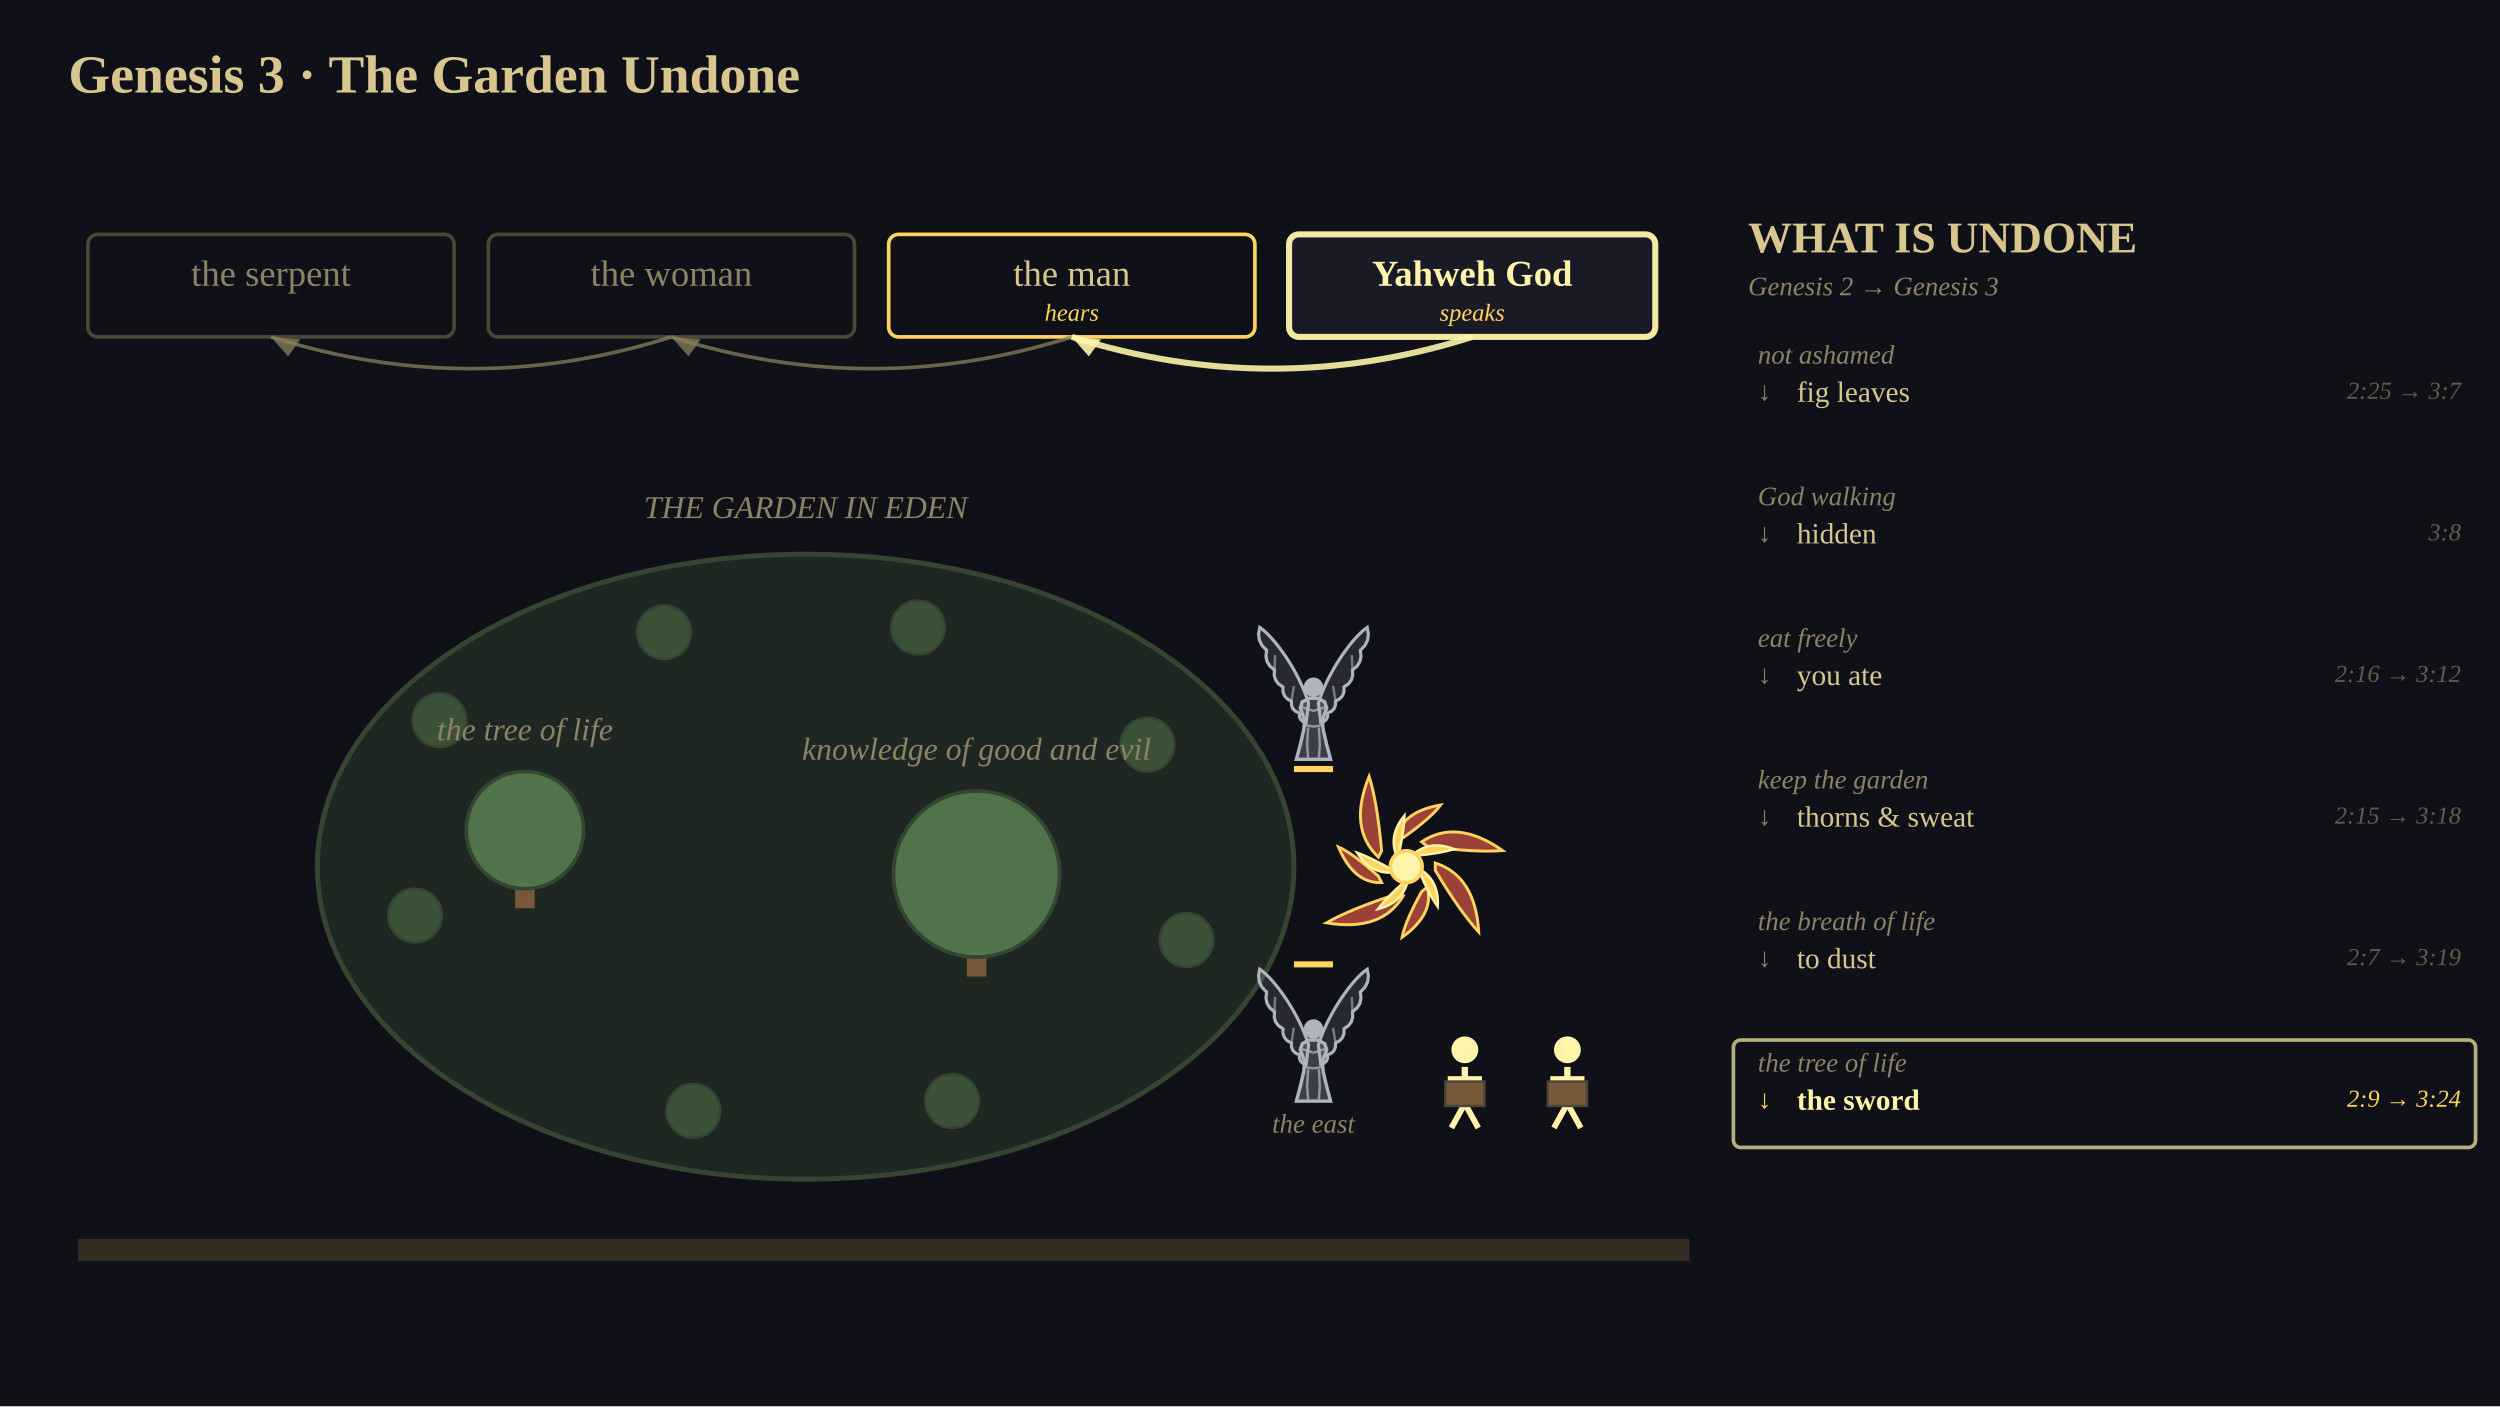
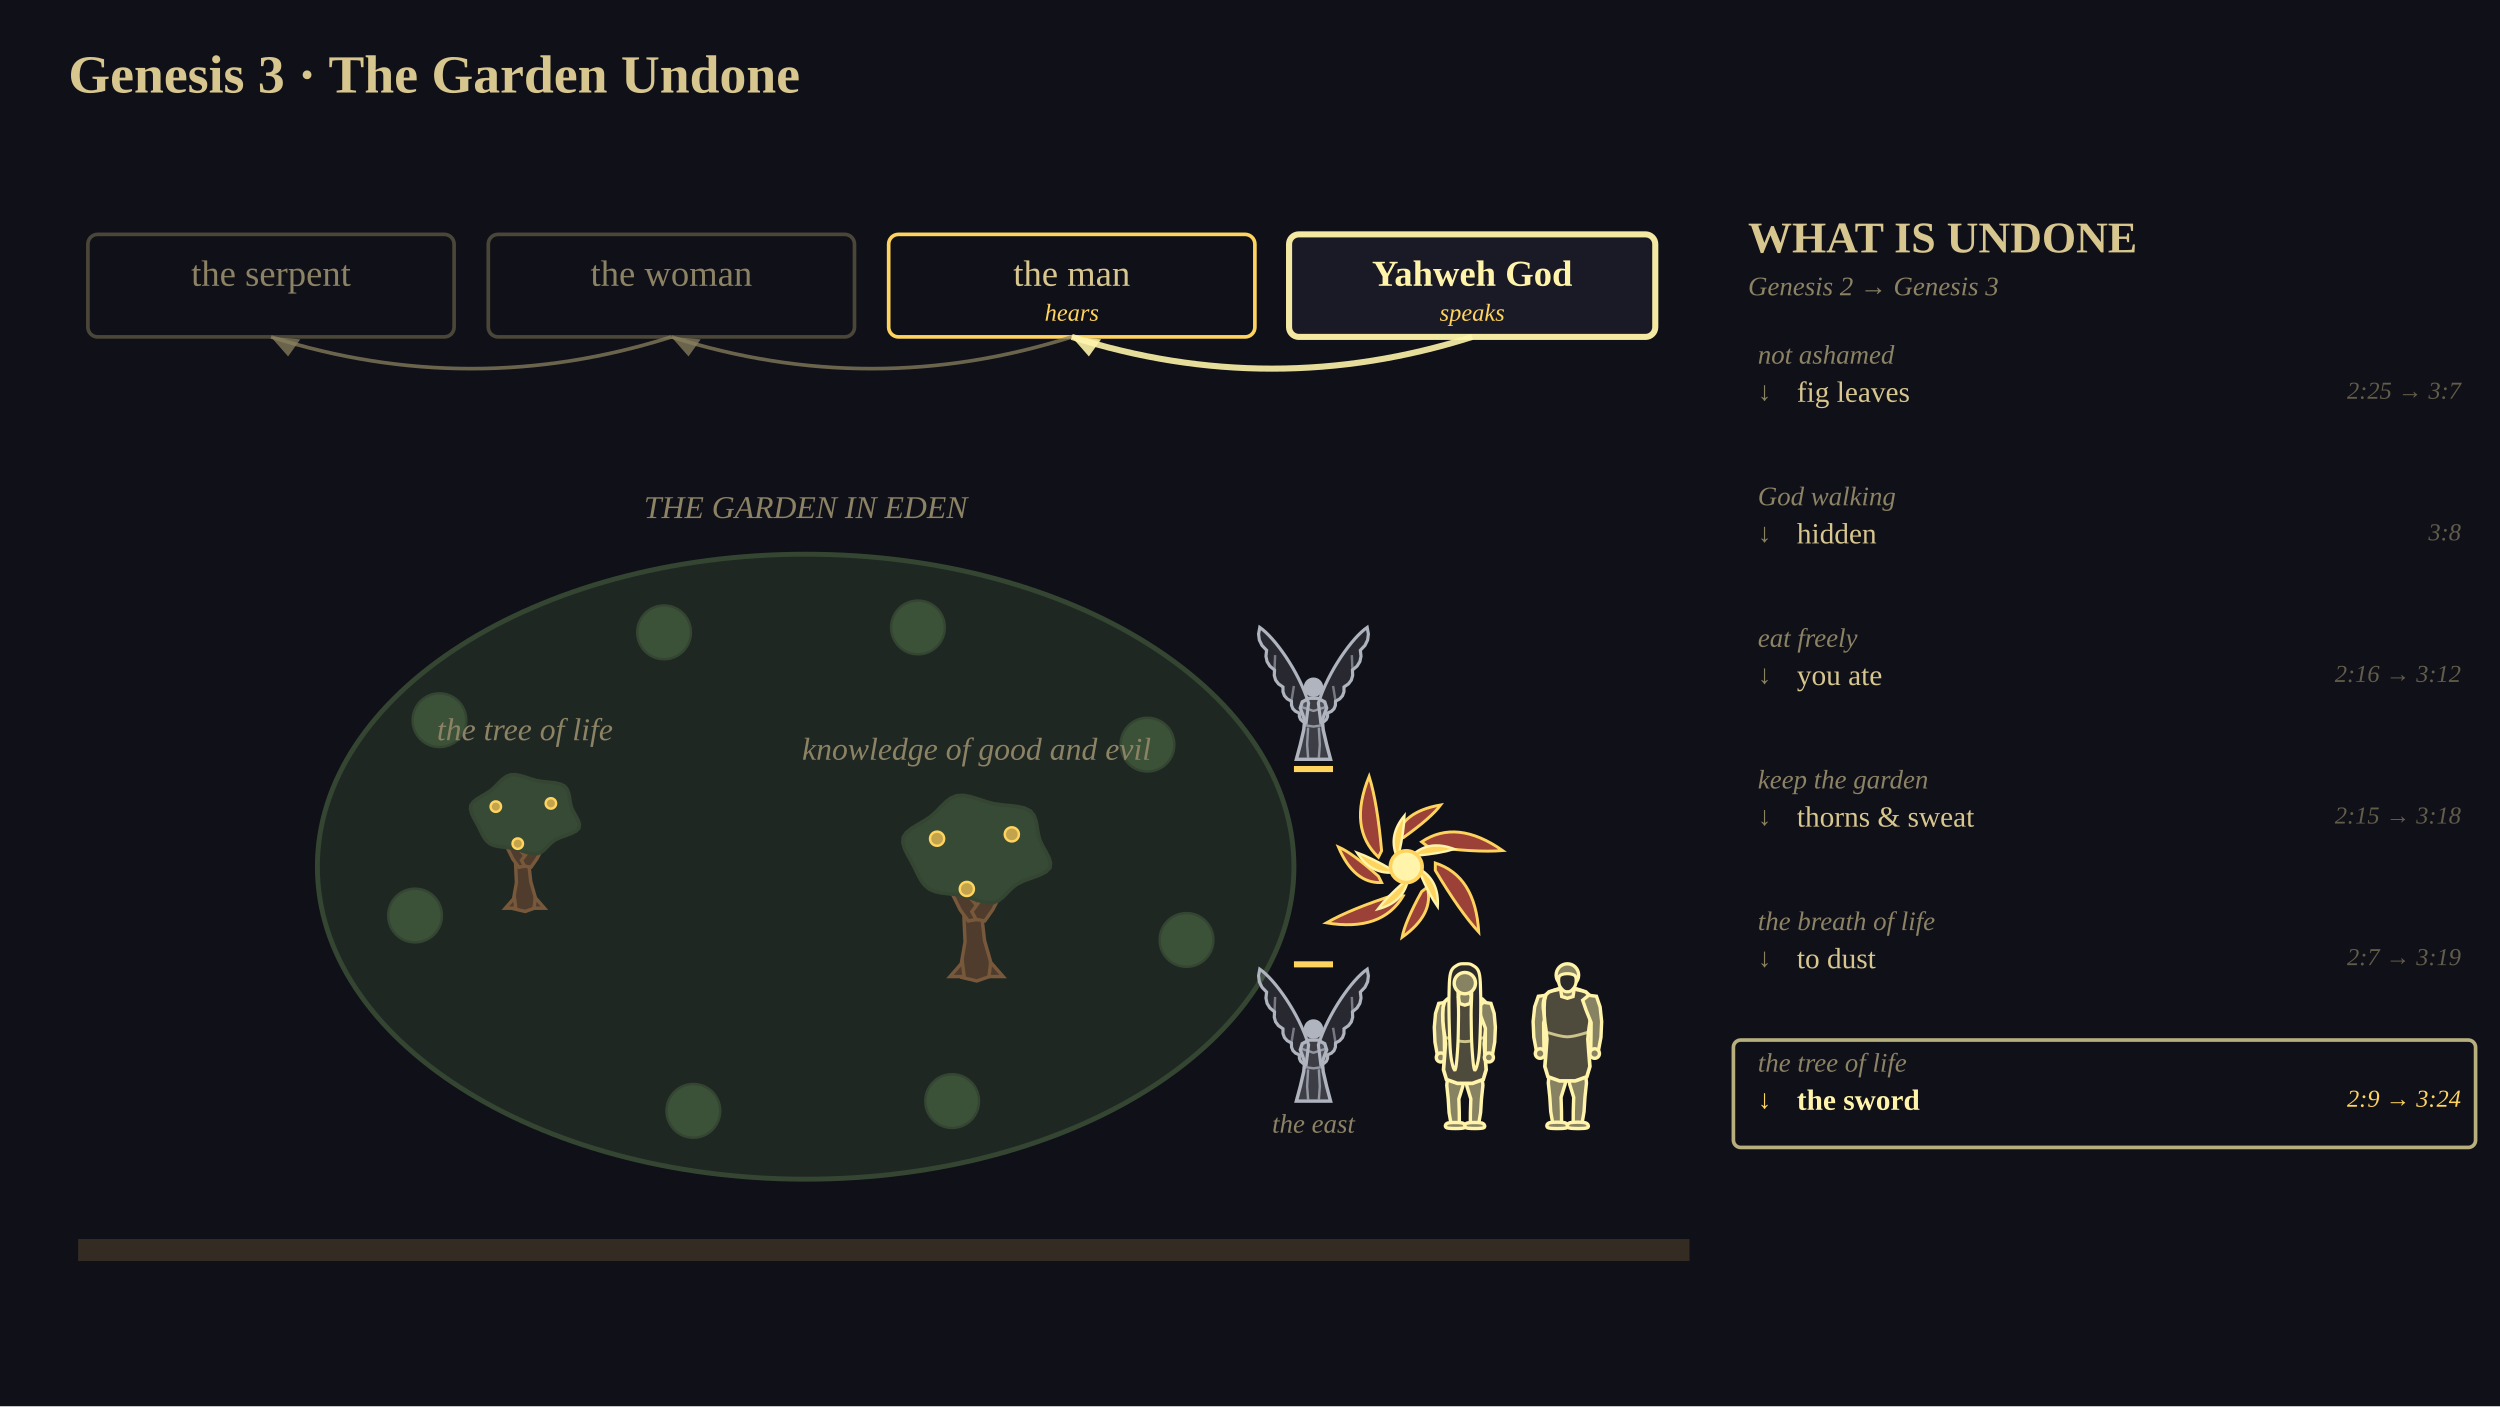
<svg xmlns="http://www.w3.org/2000/svg" viewBox="0 0 1024 576" width="1024" height="576" font-family="Georgia, 'Times New Roman', serif">
  <rect x="0" y="0" width="1024" height="576" fill="rgb(16,16,24)" />
  <text x="28" y="24" font-size="22" text-anchor="start" dominant-baseline="text-before-edge" fill="rgb(216,198,143)" font-family="Georgia, 'Times New Roman', serif" font-weight="bold">Genesis 3 · The Garden Undone</text>
  <ellipse cx="330" cy="355" rx="200" ry="128" fill="rgb(52,70,50)" fill-opacity="0.431" stroke="rgb(52,70,50)" stroke-width="2" />
  <text x="330" y="215" font-size="13" text-anchor="middle" dominant-baseline="text-after-edge" fill="rgb(140,130,100)" font-family="Georgia, 'Times New Roman', serif" font-style="italic">THE GARDEN IN EDEN</text>
  <circle cx="180" cy="295" r="11" fill="rgb(86,122,78)" fill-opacity="0.510" stroke="rgb(52,70,50)" stroke-width="1" />
  <circle cx="272" cy="259" r="11" fill="rgb(86,122,78)" fill-opacity="0.510" stroke="rgb(52,70,50)" stroke-width="1" />
  <circle cx="376" cy="257" r="11" fill="rgb(86,122,78)" fill-opacity="0.510" stroke="rgb(52,70,50)" stroke-width="1" />
  <circle cx="470" cy="305" r="11" fill="rgb(86,122,78)" fill-opacity="0.510" stroke="rgb(52,70,50)" stroke-width="1" />
  <circle cx="486" cy="385" r="11" fill="rgb(86,122,78)" fill-opacity="0.510" stroke="rgb(52,70,50)" stroke-width="1" />
  <circle cx="390" cy="451" r="11" fill="rgb(86,122,78)" fill-opacity="0.510" stroke="rgb(52,70,50)" stroke-width="1" />
  <circle cx="284" cy="455" r="11" fill="rgb(86,122,78)" fill-opacity="0.510" stroke="rgb(52,70,50)" stroke-width="1" />
  <circle cx="170" cy="375" r="11" fill="rgb(86,122,78)" fill-opacity="0.510" stroke="rgb(52,70,50)" stroke-width="1" />
  <line x1="32" y1="512" x2="692" y2="512" stroke="rgb(58,48,38)" stroke-width="9" stroke-opacity="0.863" />
-   <rect x="211" y="362" width="8" height="10" fill="rgb(120,88,58)" />
-   <circle cx="215" cy="340" r="24" fill="rgb(86,122,78)" fill-opacity="0.922" stroke="rgb(52,70,50)" stroke-width="1.5" />
+   <polygon points="210.46,372.23 210.44,367.7 211.53,361.5 211.2,354.42 211.26,348.64 213.26,346.86 215.53,348.29 216.6,354.01 217.4,361.1 219.16,367.21 219.54,371.77 215.07,373.34" fill="rgb(80,60,45)" stroke="rgb(120,88,58)" stroke-width="1.4" />
+   <polygon points="212.51,355.21 210.04,351.83 207.72,347.12 205.9,342.74 204.92,339.26 205.51,337.9 206.89,338.41 208.45,341.49 210.51,345.53 213.94,349.24 216.42,352.41 215.13,354.75" fill="rgb(80,60,45)" stroke="rgb(120,88,58)" stroke-width="1.4" />
+   <polygon points="213.58,352.41 216.09,349.06 219.55,345.43 221.62,342.43 223.18,340.43 224.49,340.31 225.01,341.53 224.02,343.94 222.22,347.21 219.93,351.74 217.49,355.21 214.87,354.75" fill="rgb(80,60,45)" stroke="rgb(120,88,58)" stroke-width="1.4" />
+   <polygon points="211.26,372 206.98,372 210.72,367.72" fill="rgb(80,60,45)" stroke="rgb(120,88,58)" stroke-width="1.4" />
+   <polygon points="218.74,372 223.02,372 219.28,367.72" fill="rgb(80,60,45)" stroke="rgb(120,88,58)" stroke-width="1.4" />
+   <polygon points="234.02,330.64 233.58,328.82 233.28,326.89 232.92,325.02 232.3,323.35 231.22,322.03 229.53,321.19 227.37,320.7 224.96,320.42 222.47,320.18 220.13,319.83 217.87,319.22 215.57,318.46 213.3,317.76 211.12,317.34 209.11,317.41 207.32,318.12 205.7,319.32 204.18,320.81 202.67,322.35 201.11,323.75 199.3,324.96 197.3,326.12 195.38,327.3 193.82,328.55 192.9,329.93 192.76,331.52 193.24,333.25 194.08,335.05 195.07,336.82 195.98,338.48 196.74,340.07 197.52,341.67 198.39,343.18 199.43,344.51 200.73,345.58 202.36,346.29 204.27,346.72 206.35,346.98 208.46,347.2 210.49,347.52 212.47,348.05 214.5,348.73 216.5,349.34 218.41,349.71 220.18,349.65 221.71,349.01 223.05,347.94 224.33,346.62 225.68,345.26 227.23,344.07 229.23,343.1 231.6,342.24 233.95,341.36 235.91,340.38 237.1,339.18 237.31,337.71 236.79,336.03 235.86,334.23 234.83,332.41" fill="rgb(54,74,53)" stroke="rgb(52,70,50)" stroke-width="1.5" />
+   <circle cx="225.64" cy="329.08" r="2.14" fill="rgb(195,163,76)" stroke="rgb(255,212,94)" stroke-width="1" />
+   <circle cx="203.08" cy="330.39" r="2.14" fill="rgb(195,163,76)" stroke="rgb(255,212,94)" stroke-width="1" />
+   <circle cx="212.07" cy="345.56" r="2.14" fill="rgb(195,163,76)" stroke="rgb(255,212,94)" stroke-width="1" />
  <text x="215" y="306" font-size="13" text-anchor="middle" dominant-baseline="text-after-edge" fill="rgb(140,130,100)" font-family="Georgia, 'Times New Roman', serif" font-style="italic">the tree of life</text>
-   <rect x="396" y="390" width="8" height="10" fill="rgb(120,88,58)" />
-   <circle cx="400" cy="358" r="34" fill="rgb(86,122,78)" fill-opacity="0.922" stroke="rgb(52,70,50)" stroke-width="1.5" />
+   <polygon points="393.84,400.31 393.82,394.16 395.29,385.75 394.84,376.15 394.93,368.3 397.64,365.88 400.72,367.82 402.17,375.58 403.26,385.21 405.64,393.5 406.16,399.69 400.09,401.81" fill="rgb(80,60,45)" stroke="rgb(120,88,58)" stroke-width="1.4" />
+   <polygon points="396.62,377.22 393.28,372.63 390.12,366.24 387.65,360.28 386.32,355.56 387.11,353.72 388.99,354.42 391.11,358.59 393.91,364.07 398.56,369.11 401.93,373.42 400.18,376.59" fill="rgb(80,60,45)" stroke="rgb(120,88,58)" stroke-width="1.4" />
+   <polygon points="398.07,373.42 401.48,368.87 406.17,363.95 408.99,359.86 411.1,357.15 412.89,356.99 413.59,358.64 412.25,361.92 409.8,366.36 406.69,372.51 403.38,377.22 399.82,376.59" fill="rgb(80,60,45)" stroke="rgb(120,88,58)" stroke-width="1.4" />
+   <polygon points="394.92,400 389.11,400 394.19,394.19" fill="rgb(80,60,45)" stroke="rgb(120,88,58)" stroke-width="1.4" />
+   <polygon points="405.08,400 410.89,400 405.81,394.19" fill="rgb(80,60,45)" stroke="rgb(120,88,58)" stroke-width="1.4" />
+   <polygon points="425.82,343.86 425.21,341.39 424.81,338.78 424.32,336.24 423.48,333.97 422.01,332.19 419.72,331.04 416.79,330.38 413.51,330 410.14,329.67 406.96,329.2 403.9,328.37 400.78,327.33 397.69,326.39 394.74,325.81 392.01,325.91 389.58,326.88 387.38,328.51 385.32,330.52 383.27,332.62 381.14,334.52 378.69,336.16 375.97,337.74 373.37,339.33 371.26,341.03 370,342.91 369.82,345.06 370.46,347.41 371.61,349.86 372.96,352.26 374.18,354.51 375.22,356.67 376.27,358.84 377.45,360.89 378.87,362.69 380.63,364.14 382.85,365.11 385.44,365.69 388.26,366.04 391.12,366.34 393.87,366.77 396.57,367.5 399.32,368.41 402.03,369.25 404.63,369.75 407.03,369.66 409.11,368.8 410.93,367.34 412.66,365.55 414.49,363.71 416.59,362.09 419.31,360.78 422.52,359.61 425.72,358.42 428.38,357.09 430,355.46 430.28,353.46 429.57,351.18 428.31,348.74 426.91,346.27" fill="rgb(54,74,53)" stroke="rgb(52,70,50)" stroke-width="1.5" />
+   <circle cx="414.44" cy="341.75" r="2.9" fill="rgb(195,163,76)" stroke="rgb(255,212,94)" stroke-width="1" />
+   <circle cx="383.83" cy="343.53" r="2.9" fill="rgb(195,163,76)" stroke="rgb(255,212,94)" stroke-width="1" />
+   <circle cx="396.02" cy="364.12" r="2.9" fill="rgb(195,163,76)" stroke="rgb(255,212,94)" stroke-width="1" />
  <text x="400" y="314" font-size="13" text-anchor="middle" dominant-baseline="text-after-edge" fill="rgb(140,130,100)" font-family="Georgia, 'Times New Roman', serif" font-style="italic">knowledge of good and evil</text>
-   <circle cx="600" cy="430" r="5.5" fill="rgb(255,244,170)" />
-   <line x1="600" y1="437" x2="600" y2="452" stroke="rgb(255,244,170)" stroke-width="2.6" />
-   <line x1="593" y1="442" x2="607" y2="442" stroke="rgb(255,244,170)" stroke-width="2.4" />
-   <line x1="600" y1="452" x2="594.5" y2="462" stroke="rgb(255,244,170)" stroke-width="2.4" />
-   <line x1="600" y1="452" x2="605.5" y2="462" stroke="rgb(255,244,170)" stroke-width="2.4" />
-   <rect x="592" y="443" width="16" height="10" fill="rgb(120,88,58)" stroke="rgb(74,70,56)" stroke-width="1" />
-   <circle cx="642" cy="430" r="5.5" fill="rgb(255,244,170)" />
-   <line x1="642" y1="437" x2="642" y2="452" stroke="rgb(255,244,170)" stroke-width="2.6" />
-   <line x1="635" y1="442" x2="649" y2="442" stroke="rgb(255,244,170)" stroke-width="2.4" />
-   <line x1="642" y1="452" x2="636.5" y2="462" stroke="rgb(255,244,170)" stroke-width="2.4" />
-   <line x1="642" y1="452" x2="647.5" y2="462" stroke="rgb(255,244,170)" stroke-width="2.4" />
-   <rect x="634" y="443" width="16" height="10" fill="rgb(120,88,58)" stroke="rgb(74,70,56)" stroke-width="1" />
+   <polygon points="594.68,412.41 593.46,416.23 591.58,421.15 591.62,426.84 591.67,431.46 590.23,432.88 588.63,431.64 587.76,426.83 587.49,420.77 587.99,415.11 589.31,410.98 592.31,410.54" fill="rgb(135,130,97)" stroke="rgb(255,244,170)" stroke-width="1.4" />
+   <circle cx="590.15" cy="433.14" r="1.85" fill="rgb(135,130,97)" stroke="rgb(255,244,170)" stroke-width="1.4" />
+   <polygon points="599.85,441.21 599.11,445.11 597.55,450.13 597.72,455.56 597.75,459.9 596.11,461.26 594.31,460.13 593.54,455.7 593.18,450.04 592.6,444.56 593.01,440.43 596.56,439.66" fill="rgb(135,130,97)" stroke="rgb(255,244,170)" stroke-width="1.4" />
+   <polygon points="592.98,460.01 593.73,459.88 594.79,459.79 596.01,459.77 597.24,459.79 598.31,459.88 599.07,460.01 599.57,460.25 599.94,460.6 600.15,461.01 600.18,461.41 600.01,461.76 599.6,462 598.8,462.14 597.59,462.22 596.18,462.25 594.76,462.22 593.54,462.14 592.72,462 592.28,461.76 592.06,461.41 592.04,461.01 592.2,460.6 592.52,460.25" fill="rgb(135,130,97)" stroke="rgb(255,244,170)" stroke-width="1.4" />
+   <polygon points="606.99,440.43 607.4,444.56 606.82,450.04 606.46,455.7 605.69,460.13 603.89,461.26 602.25,459.9 602.28,455.56 602.45,450.13 600.89,445.11 600.15,441.21 603.44,439.66" fill="rgb(135,130,97)" stroke="rgb(255,244,170)" stroke-width="1.4" />
+   <polygon points="600.93,460.01 601.67,459.88 602.73,459.79 603.95,459.77 605.18,459.79 606.26,459.88 607.02,460.01 607.51,460.25 607.88,460.6 608.09,461.01 608.12,461.41 607.95,461.76 607.55,462 606.74,462.14 605.54,462.22 604.12,462.25 602.7,462.22 601.48,462.14 600.66,462 600.22,461.76 600,461.41 599.98,461.01 600.14,460.6 600.46,460.25" fill="rgb(135,130,97)" stroke="rgb(255,244,170)" stroke-width="1.4" />
+   <polygon points="592,411.03 591.71,411.75 591.51,412.55 591.38,413.43 591.32,414.37 591.32,415.34 591.38,416.33 591.52,417.36 591.75,418.44 592.04,419.56 592.36,420.69 592.68,421.83 592.98,422.95 593.29,424.08 593.62,425.25 593.96,426.42 594.27,427.56 594.53,428.62 594.7,429.57 594.64,430.43 594.34,431.23 593.99,431.97 593.76,432.61 593.85,433.14 594.44,433.54 595.77,433.81 597.73,433.98 600,434.04 602.27,433.98 604.23,433.81 605.56,433.54 606.15,433.14 606.24,432.61 606.01,431.97 605.66,431.23 605.36,430.43 605.3,429.57 605.47,428.62 605.73,427.56 606.04,426.42 606.38,425.25 606.71,424.08 607.02,422.95 607.32,421.83 607.64,420.69 607.96,419.56 608.25,418.44 608.48,417.36 608.62,416.33 608.68,415.34 608.68,414.37 608.62,413.43 608.49,412.55 608.29,411.75 608,411.03 607.61,410.42 607.13,409.88 606.57,409.42 605.95,409.02 605.3,408.68 604.63,408.39 603.93,408.15 603.18,407.97 602.4,407.85 601.59,407.77 600.79,407.74 600,407.72 599.21,407.74 598.41,407.77 597.6,407.85 596.82,407.97 596.07,408.15 595.37,408.39 594.7,408.68 594.05,409.02 593.43,409.42 592.87,409.88 592.39,410.42" fill="rgb(135,130,97)" stroke="rgb(255,244,170)" stroke-width="1.4" />
+   <polygon points="597.82,411.7 597.39,408.72 598.01,405.74 600,404.99 601.99,405.74 602.61,408.72 602.18,411.7 600,412.44" fill="rgb(135,130,97)" stroke="rgb(255,244,170)" stroke-width="1.4" />
+   <polygon points="591.66,410.37 591.1,412.53 590.95,415.35 591,418.32 591.25,421.11 591.69,424.05 592.06,427.58 591.69,432.58 591.26,438.17 592.45,442.14 596.94,443.76 603.06,443.76 607.55,442.14 608.74,438.17 608.31,432.58 607.94,427.58 608.31,424.05 608.75,421.11 609,418.32 609.05,415.35 608.9,412.53 608.34,410.37 607.14,409.22 605.54,408.73 603.97,408.39 602.62,408.02 601.31,407.8 600,407.72 598.69,407.8 597.38,408.02 596.03,408.39 594.46,408.73 592.86,409.22" fill="rgb(78,75,61)" stroke="rgb(255,244,170)" stroke-width="1.5" />
+   <polyline points="592.06,424.93 592.92,425.16 594.12,425.51 595.53,425.9 597.06,426.27 598.58,426.55 600,426.66 601.42,426.55 602.94,426.27 604.47,425.9 605.88,425.51 607.08,425.16 607.94,424.93" stroke-linejoin="round" fill="none" stroke="rgb(255,244,170)" stroke-width="1.2" stroke-opacity="0.718" />
+   <polygon points="610.69,410.98 612.01,415.11 612.51,420.77 612.24,426.83 611.37,431.64 609.77,432.88 608.33,431.46 608.38,426.84 608.42,421.15 606.54,416.23 605.32,412.41 607.69,410.54" fill="rgb(135,130,97)" stroke="rgb(255,244,170)" stroke-width="1.4" />
+   <circle cx="609.85" cy="433.14" r="1.85" fill="rgb(135,130,97)" stroke="rgb(255,244,170)" stroke-width="1.4" />
+   <polygon points="594.31,432.88 594.13,431.29 593.99,429.44 593.88,427.42 593.79,425.28 593.71,423.1 593.65,420.96 593.58,418.79 593.53,416.5 593.5,414.18 593.48,411.89 593.48,409.72 593.51,407.72 593.55,405.88 593.6,404.12 593.66,402.46 593.77,400.95 593.93,399.6 594.18,398.46 594.51,397.55 594.94,396.85 595.42,396.32 595.93,395.92 596.45,395.59 596.96,395.28 597.45,395.03 597.95,394.87 598.46,394.78 598.98,394.75 599.49,394.75 600,394.75 600.51,394.75 601.02,394.75 601.54,394.78 602.05,394.87 602.55,395.03 603.04,395.28 603.55,395.59 604.07,395.92 604.58,396.32 605.06,396.85 605.49,397.55 605.82,398.46 606.07,399.6 606.23,400.95 606.34,402.46 606.4,404.12 606.45,405.88 606.49,407.72 606.52,409.72 606.52,411.89 606.5,414.18 606.47,416.5 606.42,418.79 606.35,420.96 606.29,423.1 606.21,425.28 606.12,427.42 606.01,429.44 605.87,431.29 605.69,432.88 605.46,434.31 605.17,435.67 604.86,436.85 604.54,437.73 604.23,438.21 603.97,438.17 603.75,437.52 603.54,436.31 603.35,434.7 603.19,432.83 603.04,430.85 602.91,428.91 602.81,426.91 602.73,424.74 602.68,422.45 602.64,420.13 602.61,417.84 602.58,415.67 602.6,413.51 602.67,411.28 602.76,409.09 602.81,407.04 602.79,405.23 602.65,403.75 602.36,402.63 601.97,401.77 601.49,401.15 600.98,400.74 600.47,400.51 600,400.44 599.53,400.51 599.02,400.74 598.51,401.15 598.03,401.77 597.64,402.63 597.35,403.75 597.21,405.23 597.19,407.04 597.24,409.09 597.33,411.28 597.4,413.51 597.42,415.67 597.39,417.84 597.36,420.13 597.32,422.45 597.27,424.74 597.19,426.91 597.09,428.91 596.96,430.85 596.81,432.83 596.65,434.7 596.46,436.31 596.25,437.52 596.03,438.17 595.77,438.21 595.46,437.73 595.14,436.85 594.83,435.67 594.54,434.31" fill="rgb(44,43,41)" stroke="rgb(255,244,170)" stroke-width="1.3" />
+   <polygon points="597.82,411.03 597.39,408.39 598.01,405.74 600,405.08 601.99,405.74 602.61,408.39 602.18,411.03 600,411.7" fill="rgb(135,130,97)" stroke="rgb(255,244,170)" stroke-width="1.4" />
+   <circle cx="600" cy="402.69" r="4.37" fill="rgb(135,130,97)" stroke="rgb(255,244,170)" stroke-width="1.4" />
+   <polygon points="635.74,409.69 634.35,413.71 632.27,418.88 632.33,424.88 632.42,429.75 630.9,431.25 629.21,429.95 628.25,424.86 627.96,418.45 628.6,412.44 630.09,408.07 633.26,407.66" fill="rgb(135,130,97)" stroke="rgb(255,244,170)" stroke-width="1.4" />
+   <circle cx="630.82" cy="431.53" r="1.96" fill="rgb(135,130,97)" stroke="rgb(255,244,170)" stroke-width="1.4" />
+   <polygon points="641.84,440.05 641.06,444.16 639.41,449.47 639.59,455.2 639.62,459.78 637.89,461.21 635.99,460.02 635.18,455.35 634.8,449.37 634.18,443.58 634.61,439.22 638.37,438.41" fill="rgb(135,130,97)" stroke="rgb(255,244,170)" stroke-width="1.4" />
+   <polygon points="634.59,459.9 635.37,459.76 636.5,459.67 637.79,459.64 639.09,459.67 640.22,459.76 641.02,459.9 641.55,460.16 641.93,460.52 642.16,460.95 642.19,461.38 642.01,461.75 641.58,462 640.73,462.15 639.46,462.23 637.96,462.26 636.47,462.23 635.18,462.15 634.31,462 633.85,461.75 633.62,461.38 633.6,460.95 633.76,460.52 634.1,460.16" fill="rgb(135,130,97)" stroke="rgb(255,244,170)" stroke-width="1.4" />
+   <polygon points="649.39,439.22 649.82,443.58 649.2,449.37 648.82,455.35 648.01,460.02 646.11,461.21 644.38,459.78 644.41,455.2 644.59,449.47 642.94,444.16 642.16,440.05 645.63,438.41" fill="rgb(135,130,97)" stroke="rgb(255,244,170)" stroke-width="1.4" />
+   <polygon points="642.98,459.9 643.76,459.76 644.88,459.67 646.18,459.64 647.47,459.67 648.61,459.76 649.41,459.9 649.93,460.16 650.32,460.52 650.54,460.95 650.58,461.38 650.4,461.75 649.97,462 649.12,462.15 647.85,462.23 646.35,462.26 644.85,462.23 643.56,462.15 642.7,462 642.24,461.75 642.01,461.38 641.98,460.95 642.15,460.52 642.49,460.16" fill="rgb(135,130,97)" stroke="rgb(255,244,170)" stroke-width="1.4" />
+   <polygon points="632.91,408.18 632.56,408.94 632.31,409.79 632.15,410.72 632.09,411.7 632.11,412.73 632.21,413.77 632.44,414.86 632.8,416 633.25,417.18 633.73,418.38 634.19,419.58 634.59,420.76 634.95,421.96 635.32,423.2 635.67,424.43 635.98,425.63 636.23,426.75 636.41,427.75 636.34,428.66 636.03,429.51 635.65,430.29 635.41,430.96 635.5,431.52 636.13,431.95 637.53,432.24 639.6,432.41 642,432.47 644.4,432.41 646.47,432.24 647.87,431.95 648.5,431.52 648.59,430.96 648.35,430.29 647.97,429.51 647.66,428.66 647.59,427.75 647.77,426.75 648.02,425.63 648.33,424.43 648.68,423.2 649.05,421.96 649.41,420.76 649.81,419.58 650.27,418.38 650.75,417.18 651.2,416 651.56,414.86 651.79,413.77 651.89,412.73 651.91,411.7 651.85,410.72 651.69,409.79 651.44,408.94 651.09,408.18 650.6,407.53 649.97,406.97 649.25,406.48 648.47,406.06 647.67,405.7 646.89,405.39 646.12,405.13 645.31,404.95 644.49,404.82 643.66,404.74 642.82,404.7 642,404.69 641.18,404.7 640.34,404.74 639.51,404.82 638.69,404.95 637.88,405.13 637.11,405.39 636.33,405.7 635.53,406.06 634.75,406.48 634.03,406.97 633.4,407.53" fill="rgb(135,130,97)" stroke="rgb(255,244,170)" stroke-width="1.4" />
+   <polygon points="639.69,408.88 639.25,405.74 639.9,402.59 642,401.8 644.1,402.59 644.75,405.74 644.31,408.88 642,409.67" fill="rgb(135,130,97)" stroke="rgb(255,244,170)" stroke-width="1.4" />
+   <polygon points="633.19,407.48 632.6,409.76 632.45,412.74 632.49,415.87 632.76,418.82 633.22,421.93 633.61,425.66 633.23,430.94 632.77,436.84 634.03,441.03 638.77,442.74 645.23,442.74 649.97,441.03 651.23,436.84 650.77,430.94 650.39,425.66 650.78,421.93 651.24,418.82 651.51,415.87 651.55,412.74 651.4,409.76 650.81,407.48 649.54,406.27 647.85,405.75 646.19,405.39 644.76,405 643.38,404.76 642,404.69 640.62,404.76 639.24,405 637.81,405.39 636.15,405.75 634.46,406.27" fill="rgb(78,75,61)" stroke="rgb(255,244,170)" stroke-width="1.5" />
+   <polyline points="633.61,422.86 634.53,423.1 635.79,423.47 637.28,423.88 638.89,424.27 640.51,424.56 642,424.68 643.49,424.56 645.11,424.27 646.72,423.88 648.21,423.47 649.47,423.1 650.39,422.86" stroke-linejoin="round" fill="none" stroke="rgb(255,244,170)" stroke-width="1.2" stroke-opacity="0.718" />
+   <polygon points="653.91,408.07 655.4,412.44 656.04,418.45 655.75,424.86 654.79,429.95 653.1,431.25 651.58,429.75 651.67,424.88 651.73,418.88 649.65,413.71 648.26,409.69 650.74,407.66" fill="rgb(135,130,97)" stroke="rgb(255,244,170)" stroke-width="1.4" />
+   <circle cx="653.18" cy="431.53" r="1.96" fill="rgb(135,130,97)" stroke="rgb(255,244,170)" stroke-width="1.4" />
+   <polygon points="639.69,408.18 639.25,405.39 639.9,402.59 642,401.89 644.1,402.59 644.75,405.39 644.31,408.18 642,408.88" fill="rgb(135,130,97)" stroke="rgb(255,244,170)" stroke-width="1.4" />
+   <circle cx="642" cy="399.38" r="4.61" fill="rgb(135,130,97)" stroke="rgb(255,244,170)" stroke-width="1.4" />
+   <polygon points="638.78,399.79 638.56,400.24 638.44,400.81 638.41,401.45 638.44,402.11 638.53,402.74 638.65,403.29 638.82,403.77 639.07,404.23 639.37,404.66 639.7,405.05 640.02,405.39 640.32,405.67 640.6,405.88 640.88,406.03 641.16,406.13 641.44,406.19 641.72,406.22 642,406.22 642.28,406.22 642.56,406.19 642.84,406.13 643.12,406.03 643.4,405.88 643.68,405.67 643.98,405.39 644.3,405.05 644.63,404.66 644.93,404.23 645.18,403.77 645.35,403.29 645.47,402.74 645.56,402.11 645.59,401.45 645.56,400.81 645.44,400.24 645.22,399.79 644.86,399.46 644.37,399.21 643.8,399.03 643.19,398.9 642.57,398.84 642,398.82 641.43,398.84 640.81,398.9 640.2,399.03 639.63,399.21 639.14,399.46" fill="rgb(44,43,41)" stroke="rgb(255,244,170)" stroke-width="1.3" />
  <line x1="530" y1="315" x2="546" y2="315" stroke="rgb(255,212,94)" stroke-width="2.5" />
  <line x1="530" y1="395" x2="546" y2="395" stroke="rgb(255,212,94)" stroke-width="2.5" />
  <text x="538" y="457" font-size="11" text-anchor="middle" dominant-baseline="text-before-edge" fill="rgb(140,130,100)" font-family="Georgia, 'Times New Roman', serif" font-style="italic">the east</text>
  <polygon points="536,288 535.18,285.55 534.24,283.1 533.18,280.65 532.03,278.23 530.8,275.86 529.5,273.53 528.14,271.28 526.75,269.12 525.33,267.07 523.91,265.14 522.49,263.34 521.09,261.7 519.73,260.23 518.42,258.95 517.17,257.86 516,257 515.51,259.69 515.82,262.15 516.91,264.37 518.8,266.35 518.53,268.8 518.99,270.97 520.15,272.85 522.04,274.44 521.94,276.66 522.49,278.55 523.67,280.12 525.5,281.38 525.51,283.34 526.1,284.97 527.25,286.26 528.96,287.22 529.02,288.94 529.58,290.32 530.64,291.36 532.2,292.07 532.23,293.53 532.71,294.67 533.63,295.5 535,296" fill="rgb(176,180,190)" fill-opacity="0.149" stroke="rgb(176,180,190)" stroke-width="1.3" />
  <polyline points="522.04,274.44 522.29,268.34" stroke-linejoin="round" fill="none" stroke="rgb(176,180,190)" stroke-width="1" stroke-opacity="0.588" />
  <polyline points="528.96,287.22 529.97,280.97" stroke-linejoin="round" fill="none" stroke="rgb(176,180,190)" stroke-width="1" stroke-opacity="0.588" />
  <polygon points="540,288 540.82,285.55 541.76,283.1 542.82,280.65 543.97,278.23 545.2,275.86 546.5,273.53 547.86,271.28 549.25,269.12 550.67,267.07 552.09,265.14 553.51,263.34 554.91,261.7 556.27,260.23 557.58,258.95 558.83,257.86 560,257 560.49,259.69 560.18,262.15 559.09,264.37 557.2,266.35 557.47,268.8 557.01,270.97 555.85,272.85 553.96,274.44 554.06,276.66 553.51,278.55 552.33,280.12 550.5,281.38 550.49,283.34 549.9,284.97 548.75,286.26 547.04,287.22 546.98,288.94 546.42,290.32 545.36,291.36 543.8,292.07 543.77,293.53 543.29,294.67 542.37,295.5 541,296" fill="rgb(176,180,190)" fill-opacity="0.149" stroke="rgb(176,180,190)" stroke-width="1.3" />
  <polyline points="553.96,274.44 553.71,268.34" stroke-linejoin="round" fill="none" stroke="rgb(176,180,190)" stroke-width="1" stroke-opacity="0.588" />
  <polyline points="547.04,287.22 546.03,280.97" stroke-linejoin="round" fill="none" stroke="rgb(176,180,190)" stroke-width="1" stroke-opacity="0.588" />
  <polygon points="531,311 532.6,305 534,299 534.4,295 532.6,290 533.4,287.5 536.2,286 539.8,286 542.6,287.5 543.4,290 541.6,295 542,299 543.4,305 545,311" fill="rgb(176,180,190)" fill-opacity="0.275" stroke="rgb(176,180,190)" stroke-width="1.4" />
  <circle cx="538" cy="281.5" r="4" fill="rgb(176,180,190)" />
  <polyline points="532.8,289.5 538,291.2 543.2,289.5" stroke-linejoin="round" fill="none" stroke="rgb(176,180,190)" stroke-width="1" stroke-opacity="0.745" />
  <polyline points="534,297 538,297.6 542,297" stroke-linejoin="round" fill="none" stroke="rgb(176,180,190)" stroke-width="1" stroke-opacity="0.745" />
  <polyline points="535.8,298 535.4,305 535.8,310.4" stroke-linejoin="round" fill="none" stroke="rgb(176,180,190)" stroke-width="1" stroke-opacity="0.745" />
  <polyline points="540.2,298 540.6,305 540.2,310.4" stroke-linejoin="round" fill="none" stroke="rgb(176,180,190)" stroke-width="1" stroke-opacity="0.745" />
  <polygon points="536,428 535.18,425.55 534.24,423.1 533.18,420.65 532.03,418.23 530.8,415.86 529.5,413.53 528.14,411.28 526.75,409.12 525.33,407.07 523.91,405.14 522.49,403.34 521.09,401.7 519.73,400.23 518.42,398.95 517.17,397.86 516,397 515.51,399.69 515.82,402.15 516.91,404.37 518.8,406.35 518.53,408.8 518.99,410.97 520.15,412.85 522.04,414.44 521.94,416.66 522.49,418.55 523.67,420.12 525.5,421.38 525.51,423.34 526.1,424.97 527.25,426.26 528.96,427.22 529.02,428.94 529.58,430.32 530.64,431.36 532.2,432.07 532.23,433.53 532.71,434.67 533.63,435.5 535,436" fill="rgb(176,180,190)" fill-opacity="0.149" stroke="rgb(176,180,190)" stroke-width="1.3" />
  <polyline points="522.04,414.44 522.29,408.34" stroke-linejoin="round" fill="none" stroke="rgb(176,180,190)" stroke-width="1" stroke-opacity="0.588" />
  <polyline points="528.96,427.22 529.97,420.97" stroke-linejoin="round" fill="none" stroke="rgb(176,180,190)" stroke-width="1" stroke-opacity="0.588" />
  <polygon points="540,428 540.82,425.55 541.76,423.1 542.82,420.65 543.97,418.23 545.2,415.86 546.5,413.53 547.86,411.28 549.25,409.12 550.67,407.07 552.09,405.14 553.51,403.34 554.91,401.7 556.27,400.23 557.58,398.95 558.83,397.86 560,397 560.49,399.69 560.18,402.15 559.09,404.37 557.2,406.35 557.47,408.8 557.01,410.97 555.85,412.85 553.96,414.44 554.06,416.66 553.51,418.55 552.33,420.12 550.5,421.38 550.49,423.34 549.9,424.97 548.75,426.26 547.04,427.22 546.98,428.94 546.42,430.32 545.36,431.36 543.8,432.07 543.77,433.53 543.29,434.67 542.37,435.5 541,436" fill="rgb(176,180,190)" fill-opacity="0.149" stroke="rgb(176,180,190)" stroke-width="1.3" />
  <polyline points="553.96,414.44 553.71,408.34" stroke-linejoin="round" fill="none" stroke="rgb(176,180,190)" stroke-width="1" stroke-opacity="0.588" />
  <polyline points="547.04,427.22 546.03,420.97" stroke-linejoin="round" fill="none" stroke="rgb(176,180,190)" stroke-width="1" stroke-opacity="0.588" />
  <polygon points="531,451 532.6,445 534,439 534.4,435 532.6,430 533.4,427.5 536.2,426 539.8,426 542.6,427.5 543.4,430 541.6,435 542,439 543.4,445 545,451" fill="rgb(176,180,190)" fill-opacity="0.275" stroke="rgb(176,180,190)" stroke-width="1.4" />
  <circle cx="538" cy="421.5" r="4" fill="rgb(176,180,190)" />
  <polyline points="532.8,429.5 538,431.2 543.2,429.5" stroke-linejoin="round" fill="none" stroke="rgb(176,180,190)" stroke-width="1" stroke-opacity="0.745" />
  <polyline points="534,437 538,437.6 542,437" stroke-linejoin="round" fill="none" stroke="rgb(176,180,190)" stroke-width="1" stroke-opacity="0.745" />
  <polyline points="535.8,438 535.4,445 535.8,450.4" stroke-linejoin="round" fill="none" stroke="rgb(176,180,190)" stroke-width="1" stroke-opacity="0.745" />
  <polyline points="540.2,438 540.6,445 540.2,450.4" stroke-linejoin="round" fill="none" stroke="rgb(176,180,190)" stroke-width="1" stroke-opacity="0.745" />
  <g transform="translate(576,355)">
    <animateTransform attributeName="transform" type="rotate" values="0;360" dur="7s" begin="0s" repeatCount="indefinite" additive="sum" />
    <path d="M11.9,-1.5 Q28.3,3.8 29.7,26.8 Q21.9,18.3 11.9,1.5 Z" fill="rgb(170,70,60)" fill-opacity="0.902" stroke="rgb(255,212,94)" stroke-width="1.2" />
    <path d="M8.6,8.4 Q11.6,19.4 -1.7,28.9 Q-0.5,22.5 6.3,10.2 Z" fill="rgb(170,70,60)" fill-opacity="0.902" stroke="rgb(255,212,94)" stroke-width="1.2" />
    <path d="M-1.2,11.9 Q-10.0,26.8 -32.7,23.0 Q-22.8,17.3 -4.1,11.3 Z" fill="rgb(170,70,60)" fill-opacity="0.902" stroke="rgb(255,212,94)" stroke-width="1.2" />
    <path d="M-10.1,6.5 Q-21.4,7.0 -27.8,-8.1 Q-21.9,-5.5 -11.4,3.9 Z" fill="rgb(170,70,60)" fill-opacity="0.902" stroke="rgb(255,212,94)" stroke-width="1.2" />
    <path d="M-11.4,-3.9 Q-23.9,-15.7 -15.2,-37.0 Q-11.8,-26.0 -10.1,-6.5 Z" fill="rgb(170,70,60)" fill-opacity="0.902" stroke="rgb(255,212,94)" stroke-width="1.2" />
    <path d="M-4.1,-11.3 Q-2.0,-22.5 14.1,-25.3 Q10.3,-20.1 -1.2,-11.9 Z" fill="rgb(170,70,60)" fill-opacity="0.902" stroke="rgb(255,212,94)" stroke-width="1.2" />
    <path d="M6.3,-10.2 Q20.7,-19.8 39.5,-6.6 Q28.0,-5.7 8.6,-8.4 Z" fill="rgb(170,70,60)" fill-opacity="0.902" stroke="rgb(255,212,94)" stroke-width="1.2" />
    <path d="M5.9,1.2 Q13.6,6.0 12.9,16.5 Q9.4,11.5 5.5,2.4 Z" fill="rgb(255,212,94)" stroke="rgb(255,244,170)" stroke-width="1" />
    <path d="M0.6,6.0 Q-1.6,14.8 -11.7,17.4 Q-8.0,12.5 -0.6,6.0 Z" fill="rgb(255,212,94)" stroke="rgb(255,244,170)" stroke-width="1" />
    <path d="M-5.5,2.4 Q-14.5,3.1 -20.2,-5.8 Q-14.4,-3.7 -5.9,1.2 Z" fill="rgb(255,212,94)" stroke="rgb(255,244,170)" stroke-width="1" />
    <path d="M-4.0,-4.5 Q-7.4,-12.9 -0.7,-21.0 Q-0.9,-14.8 -3.0,-5.2 Z" fill="rgb(255,212,94)" stroke="rgb(255,244,170)" stroke-width="1" />
    <path d="M3.0,-5.2 Q9.9,-11.0 19.7,-7.2 Q13.8,-5.4 4.0,-4.5 Z" fill="rgb(255,212,94)" stroke="rgb(255,244,170)" stroke-width="1" />
    <circle cx="0" cy="0" r="6.5" fill="rgb(255,244,170)" stroke="rgb(255,212,94)" stroke-width="1.5" />
  </g>
  <rect x="36" y="96" width="150" height="42" rx="4" fill="rgb(16,16,24)" stroke="rgb(74,70,56)" stroke-width="1.5" />
  <text x="111" y="112" font-size="15" text-anchor="middle" dominant-baseline="central" fill="rgb(140,130,100)" font-family="Georgia, 'Times New Roman', serif">the serpent</text>
  <rect x="200" y="96" width="150" height="42" rx="4" fill="rgb(16,16,24)" stroke="rgb(74,70,56)" stroke-width="1.5" />
  <text x="275" y="112" font-size="15" text-anchor="middle" dominant-baseline="central" fill="rgb(140,130,100)" font-family="Georgia, 'Times New Roman', serif">the woman</text>
  <rect x="364" y="96" width="150" height="42" rx="4" fill="rgb(16,16,24)" stroke="rgb(255,212,94)" stroke-width="1.5" />
  <text x="439" y="112" font-size="15" text-anchor="middle" dominant-baseline="central" fill="rgb(216,198,143)" font-family="Georgia, 'Times New Roman', serif">the man</text>
  <text x="439" y="128" font-size="10" text-anchor="middle" dominant-baseline="central" fill="rgb(255,212,94)" font-family="Georgia, 'Times New Roman', serif" font-style="italic">hears</text>
  <rect x="528" y="96" width="150" height="42" rx="4" fill="rgb(26,26,38)" />
  <rect x="528" y="96" width="150" height="42" rx="4" fill="none" stroke="rgb(255,244,170)" stroke-width="2.5" stroke-opacity="0.949" />
  <text x="603" y="112" font-size="15" text-anchor="middle" dominant-baseline="central" fill="rgb(255,244,170)" font-family="Georgia, 'Times New Roman', serif" font-weight="bold">Yahweh God</text>
  <text x="603" y="128" font-size="10" text-anchor="middle" dominant-baseline="central" fill="rgb(255,212,94)" font-family="Georgia, 'Times New Roman', serif" font-style="italic">speaks</text>
  <path d="M439.0,138 Q357.0,164 275.0,138" fill="none" stroke="rgb(138,129,95)" stroke-width="1.5" stroke-opacity="0.745" />
  <polygon points="275,138 282,146 287,139" fill="rgb(138,129,95)" fill-opacity="0.745" />
  <path d="M275.0,138 Q193.0,164 111.0,138" fill="none" stroke="rgb(138,129,95)" stroke-width="1.5" stroke-opacity="0.745" />
  <polygon points="111,138 118,146 123,139" fill="rgb(138,129,95)" fill-opacity="0.745" />
  <path d="M603.0,138 Q521.0,164 439.0,138" fill="none" stroke="rgb(255,244,170)" stroke-width="2.5" stroke-opacity="0.898" />
  <polygon points="439,138 446,146 451,139" fill="rgb(255,244,170)" fill-opacity="0.898" />
  <text x="716" y="92" font-size="18" text-anchor="start" dominant-baseline="text-before-edge" fill="rgb(216,198,143)" font-family="Georgia, 'Times New Roman', serif" font-weight="bold">WHAT IS UNDONE</text>
  <text x="716" y="114" font-size="11" text-anchor="start" dominant-baseline="text-before-edge" fill="rgb(140,130,100)" font-family="Georgia, 'Times New Roman', serif" font-style="italic">Genesis 2 → Genesis 3</text>
  <text x="720" y="142" font-size="11" text-anchor="start" dominant-baseline="text-before-edge" fill="rgb(140,130,100)" font-family="Georgia, 'Times New Roman', serif" font-style="italic">not ashamed</text>
  <text x="720" y="157" font-size="11" text-anchor="start" dominant-baseline="text-before-edge" fill="rgb(138,129,95)" font-family="Georgia, 'Times New Roman', serif">↓</text>
  <text x="736" y="157" font-size="12" text-anchor="start" dominant-baseline="text-before-edge" fill="rgb(216,198,143)" font-family="Georgia, 'Times New Roman', serif">fig leaves</text>
  <text x="1008" y="157" font-size="10" text-anchor="end" dominant-baseline="text-before-edge" fill="rgb(140,130,100)" font-family="Georgia, 'Times New Roman', serif" fill-opacity="0.667" font-style="italic">2:25 → 3:7</text>
  <text x="720" y="200" font-size="11" text-anchor="start" dominant-baseline="text-before-edge" fill="rgb(140,130,100)" font-family="Georgia, 'Times New Roman', serif" font-style="italic">God walking</text>
  <text x="720" y="215" font-size="11" text-anchor="start" dominant-baseline="text-before-edge" fill="rgb(138,129,95)" font-family="Georgia, 'Times New Roman', serif">↓</text>
  <text x="736" y="215" font-size="12" text-anchor="start" dominant-baseline="text-before-edge" fill="rgb(216,198,143)" font-family="Georgia, 'Times New Roman', serif">hidden</text>
  <text x="1008" y="215" font-size="10" text-anchor="end" dominant-baseline="text-before-edge" fill="rgb(140,130,100)" font-family="Georgia, 'Times New Roman', serif" fill-opacity="0.667" font-style="italic">3:8</text>
  <text x="720" y="258" font-size="11" text-anchor="start" dominant-baseline="text-before-edge" fill="rgb(140,130,100)" font-family="Georgia, 'Times New Roman', serif" font-style="italic">eat freely</text>
  <text x="720" y="273" font-size="11" text-anchor="start" dominant-baseline="text-before-edge" fill="rgb(138,129,95)" font-family="Georgia, 'Times New Roman', serif">↓</text>
  <text x="736" y="273" font-size="12" text-anchor="start" dominant-baseline="text-before-edge" fill="rgb(216,198,143)" font-family="Georgia, 'Times New Roman', serif">you ate</text>
  <text x="1008" y="273" font-size="10" text-anchor="end" dominant-baseline="text-before-edge" fill="rgb(140,130,100)" font-family="Georgia, 'Times New Roman', serif" fill-opacity="0.667" font-style="italic">2:16 → 3:12</text>
  <text x="720" y="316" font-size="11" text-anchor="start" dominant-baseline="text-before-edge" fill="rgb(140,130,100)" font-family="Georgia, 'Times New Roman', serif" font-style="italic">keep the garden</text>
  <text x="720" y="331" font-size="11" text-anchor="start" dominant-baseline="text-before-edge" fill="rgb(138,129,95)" font-family="Georgia, 'Times New Roman', serif">↓</text>
  <text x="736" y="331" font-size="12" text-anchor="start" dominant-baseline="text-before-edge" fill="rgb(216,198,143)" font-family="Georgia, 'Times New Roman', serif">thorns &amp; sweat</text>
  <text x="1008" y="331" font-size="10" text-anchor="end" dominant-baseline="text-before-edge" fill="rgb(140,130,100)" font-family="Georgia, 'Times New Roman', serif" fill-opacity="0.667" font-style="italic">2:15 → 3:18</text>
  <text x="720" y="374" font-size="11" text-anchor="start" dominant-baseline="text-before-edge" fill="rgb(140,130,100)" font-family="Georgia, 'Times New Roman', serif" font-style="italic">the breath of life</text>
  <text x="720" y="389" font-size="11" text-anchor="start" dominant-baseline="text-before-edge" fill="rgb(138,129,95)" font-family="Georgia, 'Times New Roman', serif">↓</text>
  <text x="736" y="389" font-size="12" text-anchor="start" dominant-baseline="text-before-edge" fill="rgb(216,198,143)" font-family="Georgia, 'Times New Roman', serif">to dust</text>
  <text x="1008" y="389" font-size="10" text-anchor="end" dominant-baseline="text-before-edge" fill="rgb(140,130,100)" font-family="Georgia, 'Times New Roman', serif" fill-opacity="0.667" font-style="italic">2:7 → 3:19</text>
  <text x="720" y="432" font-size="11" text-anchor="start" dominant-baseline="text-before-edge" fill="rgb(140,130,100)" font-family="Georgia, 'Times New Roman', serif" font-style="italic">the tree of life</text>
  <text x="720" y="447" font-size="11" text-anchor="start" dominant-baseline="text-before-edge" fill="rgb(255,212,94)" font-family="Georgia, 'Times New Roman', serif">↓</text>
  <text x="736" y="447" font-size="12" text-anchor="start" dominant-baseline="text-before-edge" fill="rgb(255,244,170)" font-family="Georgia, 'Times New Roman', serif" font-weight="bold">the sword</text>
  <text x="1008" y="447" font-size="10" text-anchor="end" dominant-baseline="text-before-edge" fill="rgb(255,212,94)" font-family="Georgia, 'Times New Roman', serif" font-style="italic">2:9 → 3:24</text>
  <rect x="710" y="426" width="304" height="44" rx="3" fill="none" stroke="rgb(255,244,170)" stroke-width="1.5" stroke-opacity="0.698" />
</svg>
